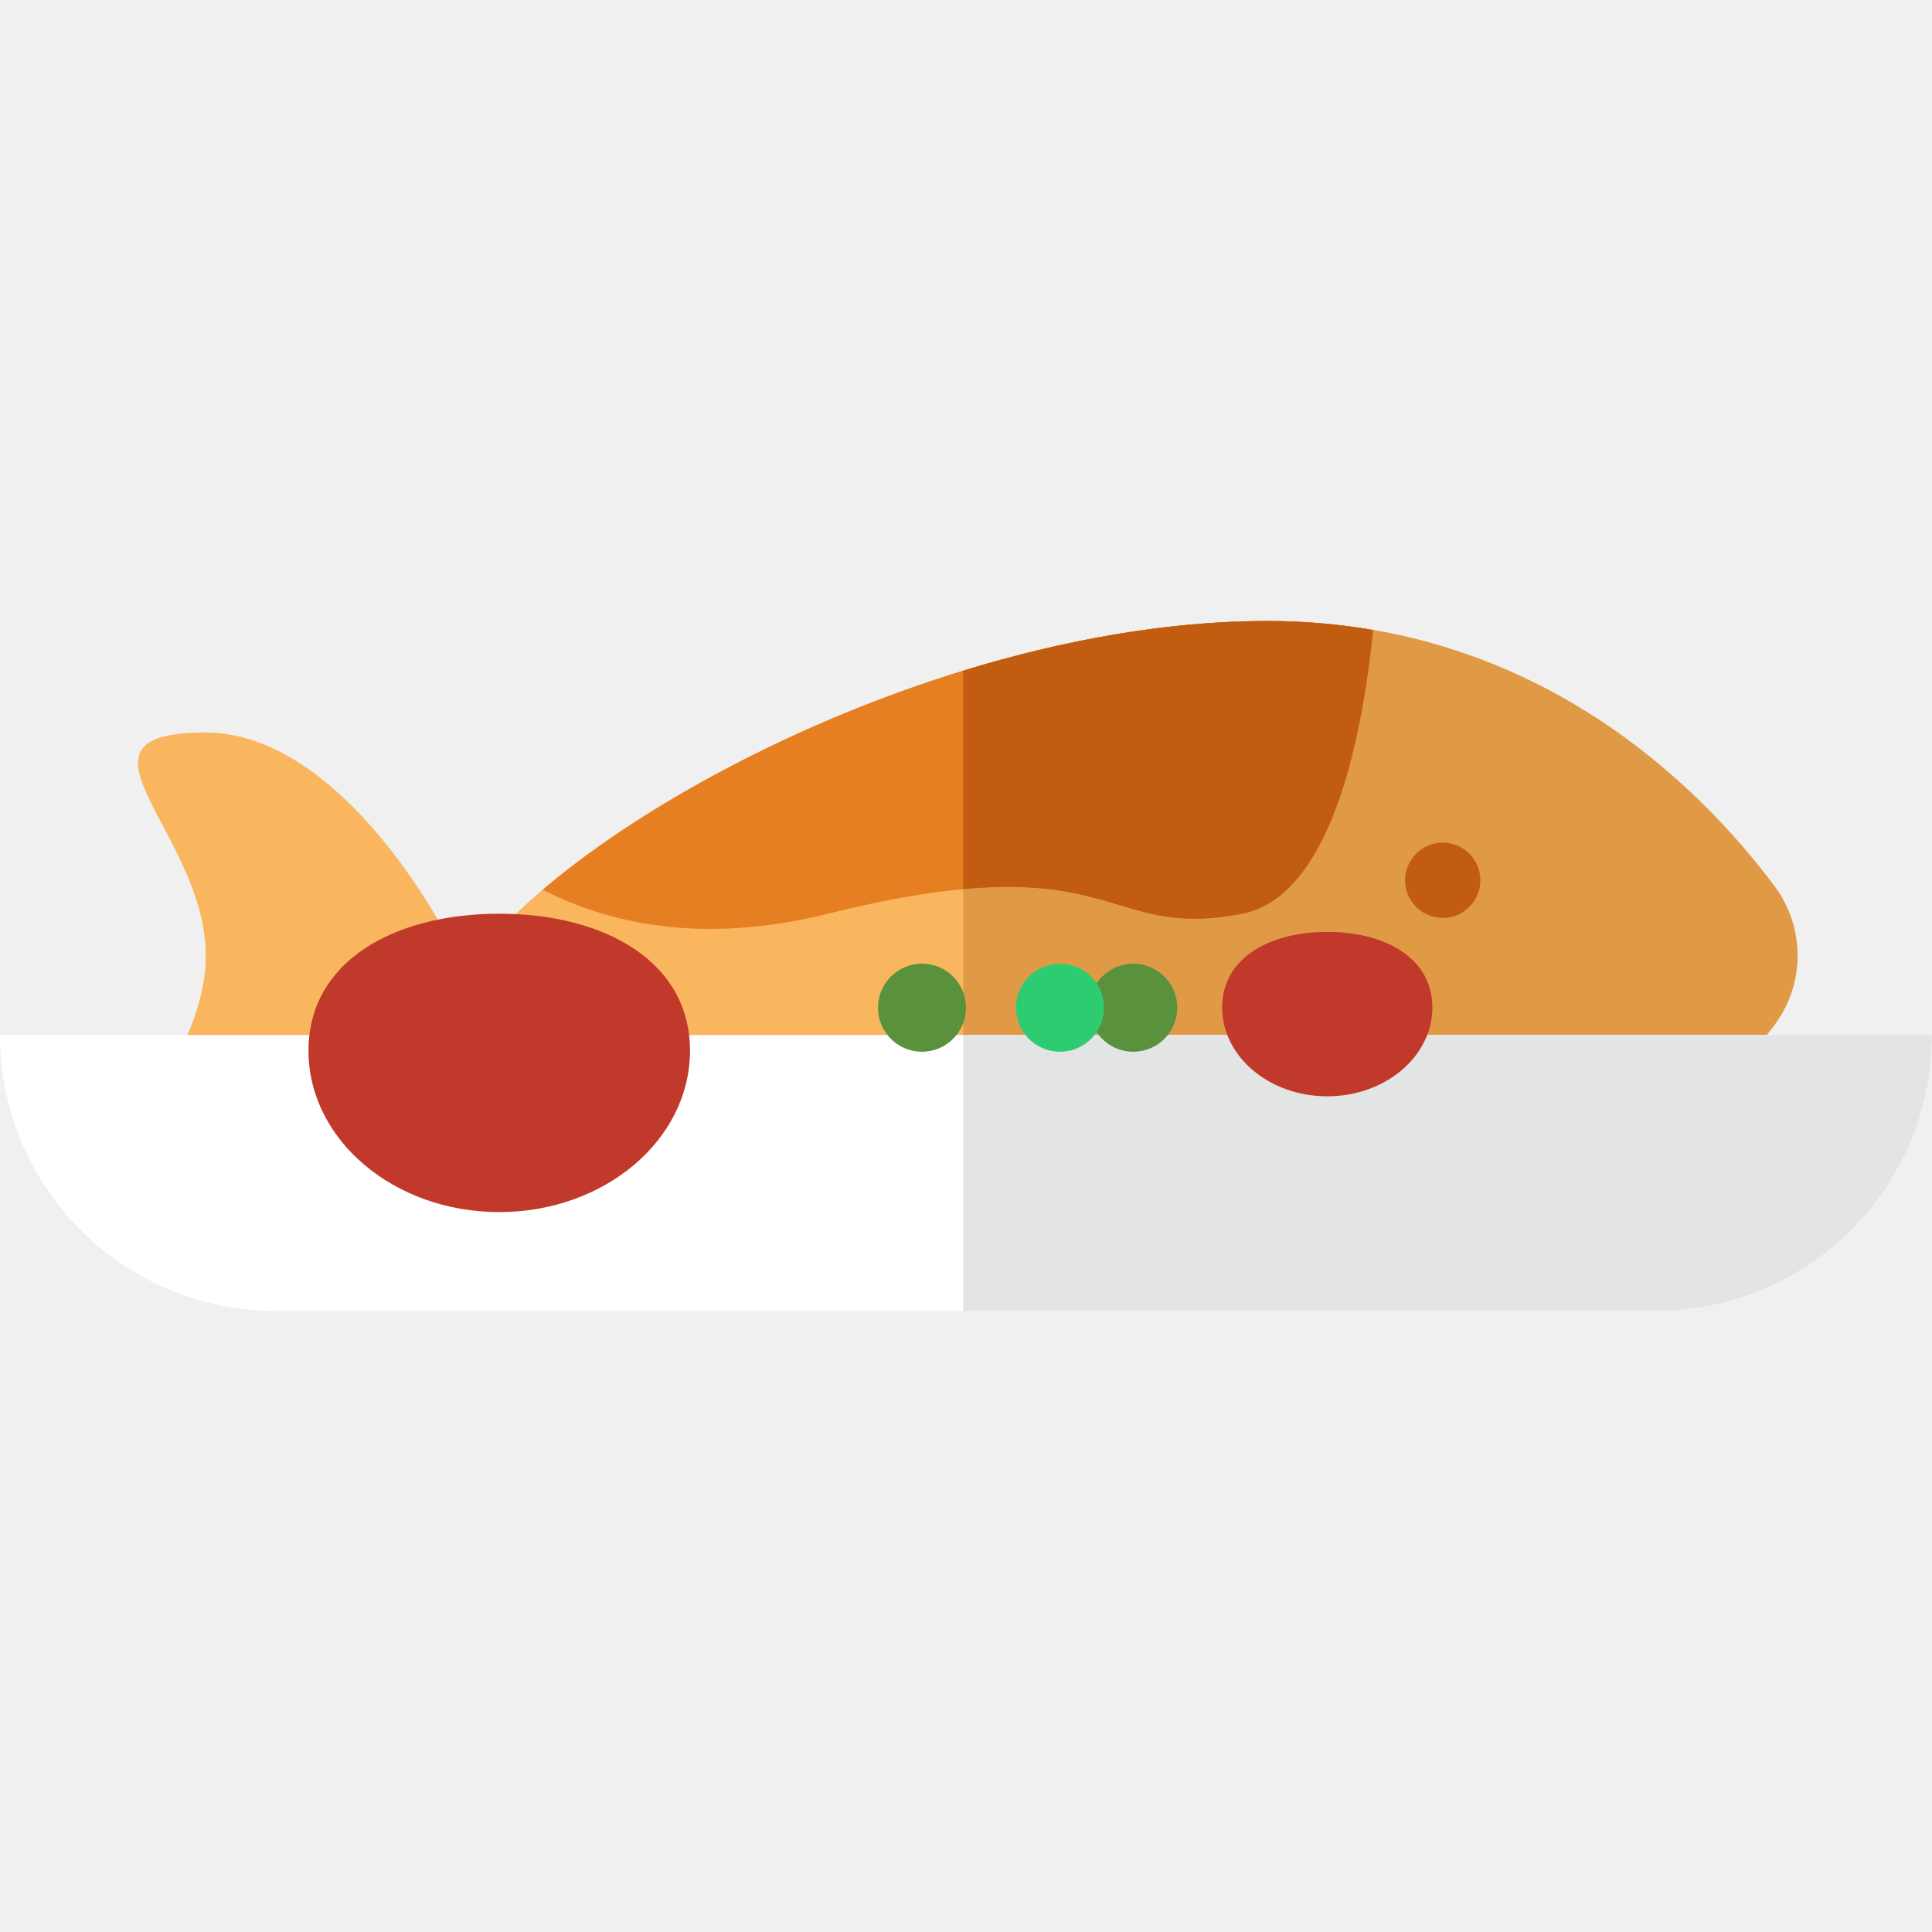
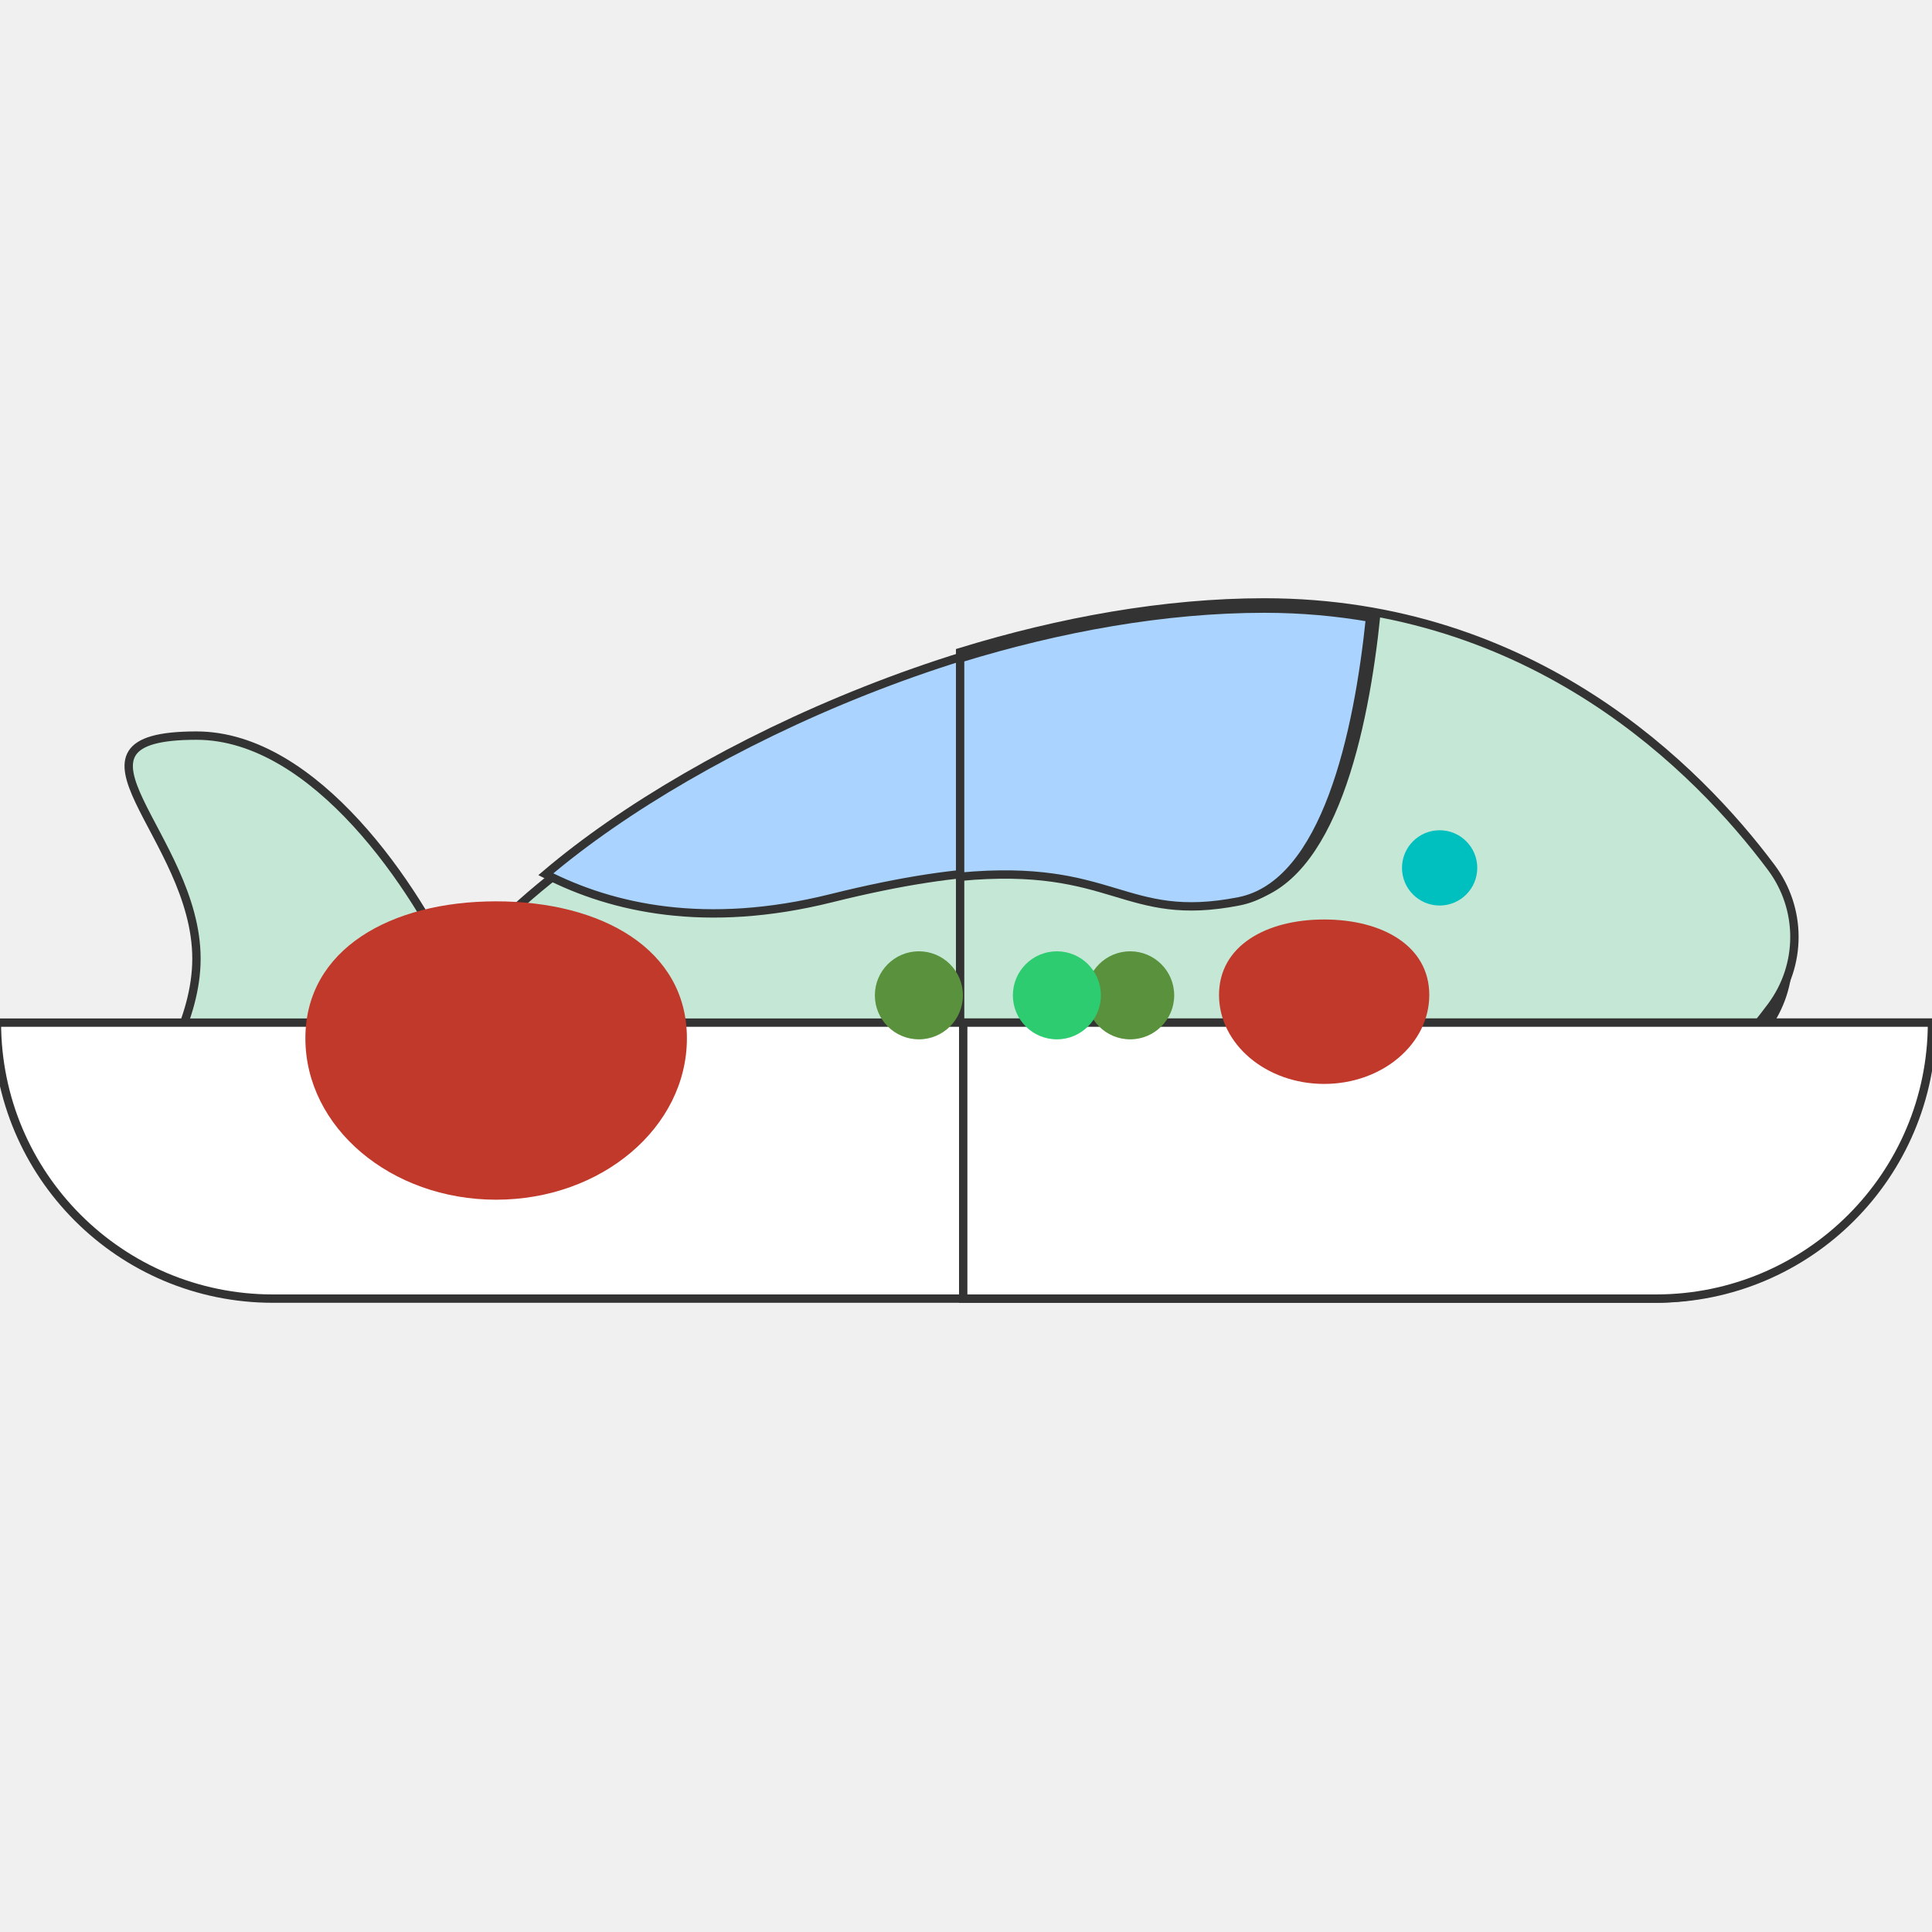
- <svg xmlns="http://www.w3.org/2000/svg" height="231" width="231" xml:space="preserve" viewBox="0 0 231 231" y="0px" x="0px" id="Layer_1" version="1.1">
-   <defs id="defs93" />
-   <g transform="translate(-33,35)" id="g58">
-     <g transform="translate(0,-74.25)" id="g12">
-       <path id="path10" d="m 184.55,113.5 c -39.087,0 -83.966,24.306 -95.935,42 -4.612,-10.233 -16.757,-28.667 -31.015,-28.667 -18.225,0 0,11.939 0,26.667 0,14.728 -18.225,26.667 0,26.667 14.258,0 19.658,-0.563 24.271,-10.796 11.969,17.694 63.592,24.129 102.679,24.129 32.189,0 51.837,-19.964 60.599,-31.684 3.695,-4.943 3.695,-11.689 0,-16.632 -8.762,-11.72 -28.41,-31.684 -60.599,-31.684 z" style="fill:#f9b65f" />
+ <svg xmlns="http://www.w3.org/2000/svg" width="231" height="231">
+   <g>
+     <rect fill="none" id="canvas_background" height="402" width="582" y="-1" x="-1" />
+   </g>
+   <g>
+     <g id="g58">
+       <g id="g12">
+         <path stroke="#333333" fill="#c5e8d6" d="m150.439,74.62c-39.087,0 -83.966,24.306 -95.935,42c-4.612,-10.233 -16.757,-28.667 -31.015,-28.667c-18.225,0 0,11.939 0,26.667c0,14.728 -18.225,26.667 0,26.667c14.258,0 19.658,-0.563 24.271,-10.796c11.969,17.694 63.592,24.129 102.679,24.129c32.189,0 51.837,-19.964 60.599,-31.684c3.695,-4.943 3.695,-11.689 0,-16.632c-8.762,-11.72 -28.41,-31.684 -60.599,-31.684z" id="path10" />
+       </g>
+       <g stroke="#333333" fill="#f9b65f" id="g16">
+         <path stroke="#333333" fill="#c5e8d6" d="m211.779,103.712c-8.761,-11.72 -28.41,-31.684 -60.599,-31.684c-11.956,0 -24.451,2.281 -36.383,5.945l0,72.265c12.327,1.234 24.896,1.791 36.383,1.791c32.189,0 51.837,-19.964 60.599,-31.684c3.695,-4.944 3.695,-11.69 0,-16.633z" id="path14" />
+       </g>
+       <g id="g20">
+         <path stroke="#333333" fill="#aad4ff" d="m164.551,73.48c-3.976,-0.689 -8.179,-1.082 -12.631,-1.082c-32.154,0 -68.211,16.448 -86.659,32.132c7.954,4.074 19.172,6.584 34.109,2.868c34.833,-8.667 32.5,3.333 49.5,0c10.422,-2.043 14.266,-20.184 15.681,-33.918z" id="path18" />
+       </g>
+       <g id="g24">
+         <path stroke="#333333" fill="#aad4ff" d="m151.18,72.769c-11.957,0 -24.453,2.277 -36.383,5.941l0,26.117c18.471,-1.728 19.552,5.645 33.333,2.942c10.422,-2.043 14.266,-20.184 15.681,-33.918c-3.976,-0.689 -8.179,-1.082 -12.631,-1.082z" id="path22" />
+       </g>
+       <g id="g28">
+         <path stroke="#333333" fill="#ffffff" d="m32.63,155.269l165,0c18.225,0 33,-14.775 33,-33l0,0l-231,0l0,0c0,18.225 14.775,33 33,33z" id="path26" />
+       </g>
+       <g id="g32">
+         <path stroke="#333333" fill="#ffffff" d="m115.167,122.269l0,33l82.833,0c18.225,0 33,-14.775 33,-33l-115.833,0z" id="path30" />
+       </g>
+       <g id="g36">
+         <circle fill="#00bfbf" cx="172.13" cy="103.769" r="4.5" id="circle34" />
+       </g>
+       <g id="g40">
+         <path fill="#c0392b" d="m36.514,124.144c0,-10.659 10.211,-16.375 22.808,-16.375c12.597,0 22.808,5.716 22.808,16.375c0,10.659 -10.211,19.299 -22.808,19.299c-12.597,0 -22.808,-8.641 -22.808,-19.299z" id="path38" />
+       </g>
+       <g id="g44">
+         <path fill="#c0392b" d="m145.753,118.963c0,-5.874 5.628,-9.024 12.57,-9.024c6.942,0 12.57,3.15 12.57,9.024c0,5.874 -5.628,10.636 -12.57,10.636c-6.942,0 -12.57,-4.762 -12.57,-10.636z" id="path42" />
+       </g>
+       <g id="g48">
+         <circle fill="#59913c" cx="109.867" cy="119.006" r="5.263" id="circle46" />
+       </g>
+       <g id="g52">
+         <circle fill="#59913c" cx="135.13" cy="119.006" r="5.263" id="circle50" />
+       </g>
+       <g id="g56">
+         <circle fill="#2ecc71" cx="126.367" cy="119.006" r="5.263" id="circle54" />
+       </g>
    </g>
-     <g transform="translate(0,-74.25)" id="g16">
-       <path id="path14" d="m 245.149,145.184 c -8.761,-11.72 -28.41,-31.684 -60.599,-31.684 -11.956,0 -24.451,2.281 -36.383,5.945 v 72.265 c 12.327,1.234 24.896,1.791 36.383,1.791 32.189,0 51.837,-19.964 60.599,-31.684 3.695,-4.944 3.695,-11.69 0,-16.633 z" style="fill:#e09a46" />
-     </g>
-     <g transform="translate(0,-74.25)" id="g20">
-       <path id="path18" d="m 197.181,114.582 c -3.976,-0.689 -8.179,-1.082 -12.631,-1.082 -32.154,0 -68.211,16.448 -86.659,32.132 7.954,4.074 19.172,6.584 34.109,2.868 34.833,-8.667 32.5,3.333 49.5,0 10.422,-2.043 14.266,-20.184 15.681,-33.918 z" style="fill:#e67e22" />
-     </g>
-     <g transform="translate(0,-74.25)" id="g24">
-       <path id="path22" d="m 184.55,113.5 c -11.957,0 -24.453,2.277 -36.383,5.941 v 26.117 c 18.471,-1.728 19.552,5.645 33.333,2.942 10.422,-2.043 14.266,-20.184 15.681,-33.918 -3.976,-0.689 -8.179,-1.082 -12.631,-1.082 z" style="fill:#c15c10" />
-     </g>
-     <g transform="translate(0,-74.25)" id="g28">
-       <path id="path26" d="m 66,196 h 165 c 18.225,0 33,-14.775 33,-33 v 0 H 33 v 0 c 0,18.225 14.775,33 33,33 z" style="fill:#ffffff" />
-     </g>
-     <g transform="translate(0,-74.25)" id="g32">
-       <path id="path30" d="m 148.167,163 v 33 H 231 c 18.225,0 33,-14.775 33,-33 z" style="fill:#e3e5e4" />
-     </g>
-     <g transform="translate(0,-74.25)" id="g36">
-       <circle id="circle34" r="4.5" cy="144.5" cx="205.5" style="fill:#c15c10" />
-     </g>
-     <g transform="translate(0,-74.25)" id="g40">
-       <path id="path38" d="m 69.884,164.875 c 0,-10.659 10.211,-16.375 22.808,-16.375 12.597,0 22.808,5.716 22.808,16.375 0,10.659 -10.211,19.299 -22.808,19.299 -12.597,0 -22.808,-8.641 -22.808,-19.299 z" style="fill:#c0392b" />
-     </g>
-     <g transform="translate(0,-74.25)" id="g44">
-       <path id="path42" d="m 179.123,159.694 c 0,-5.874 5.628,-9.024 12.57,-9.024 6.942,0 12.57,3.15 12.57,9.024 0,5.874 -5.628,10.636 -12.57,10.636 -6.942,0 -12.57,-4.762 -12.57,-10.636 z" style="fill:#c0392b" />
-     </g>
-     <g transform="translate(0,-74.25)" id="g48">
-       <circle id="circle46" r="5.263" cy="159.737" cx="143.237" style="fill:#59913c" />
-     </g>
-     <g transform="translate(0,-74.25)" id="g52">
-       <circle id="circle50" r="5.263" cy="159.737" cx="168.5" style="fill:#59913c" />
-     </g>
-     <g transform="translate(0,-74.25)" id="g56">
-       <circle id="circle54" r="5.263" cy="159.737" cx="159.737" style="fill:#2ecc71" />
-     </g>
+     <g id="g60" />
+     <g id="g62" />
+     <g id="g64" />
+     <g id="g66" />
+     <g id="g68" />
+     <g id="g70" />
+     <g id="g72" />
+     <g id="g74" />
+     <g id="g76" />
+     <g id="g78" />
+     <g id="g80" />
+     <g id="g82" />
+     <g id="g84" />
+     <g id="g86" />
+     <g id="g88" />
  </g>
-   <g transform="translate(-33,35)" id="g60" />
-   <g transform="translate(-33,35)" id="g62" />
-   <g transform="translate(-33,35)" id="g64" />
-   <g transform="translate(-33,35)" id="g66" />
-   <g transform="translate(-33,35)" id="g68" />
-   <g transform="translate(-33,35)" id="g70" />
-   <g transform="translate(-33,35)" id="g72" />
-   <g transform="translate(-33,35)" id="g74" />
-   <g transform="translate(-33,35)" id="g76" />
-   <g transform="translate(-33,35)" id="g78" />
-   <g transform="translate(-33,35)" id="g80" />
-   <g transform="translate(-33,35)" id="g82" />
-   <g transform="translate(-33,35)" id="g84" />
-   <g transform="translate(-33,35)" id="g86" />
-   <g transform="translate(-33,35)" id="g88" />
</svg>
